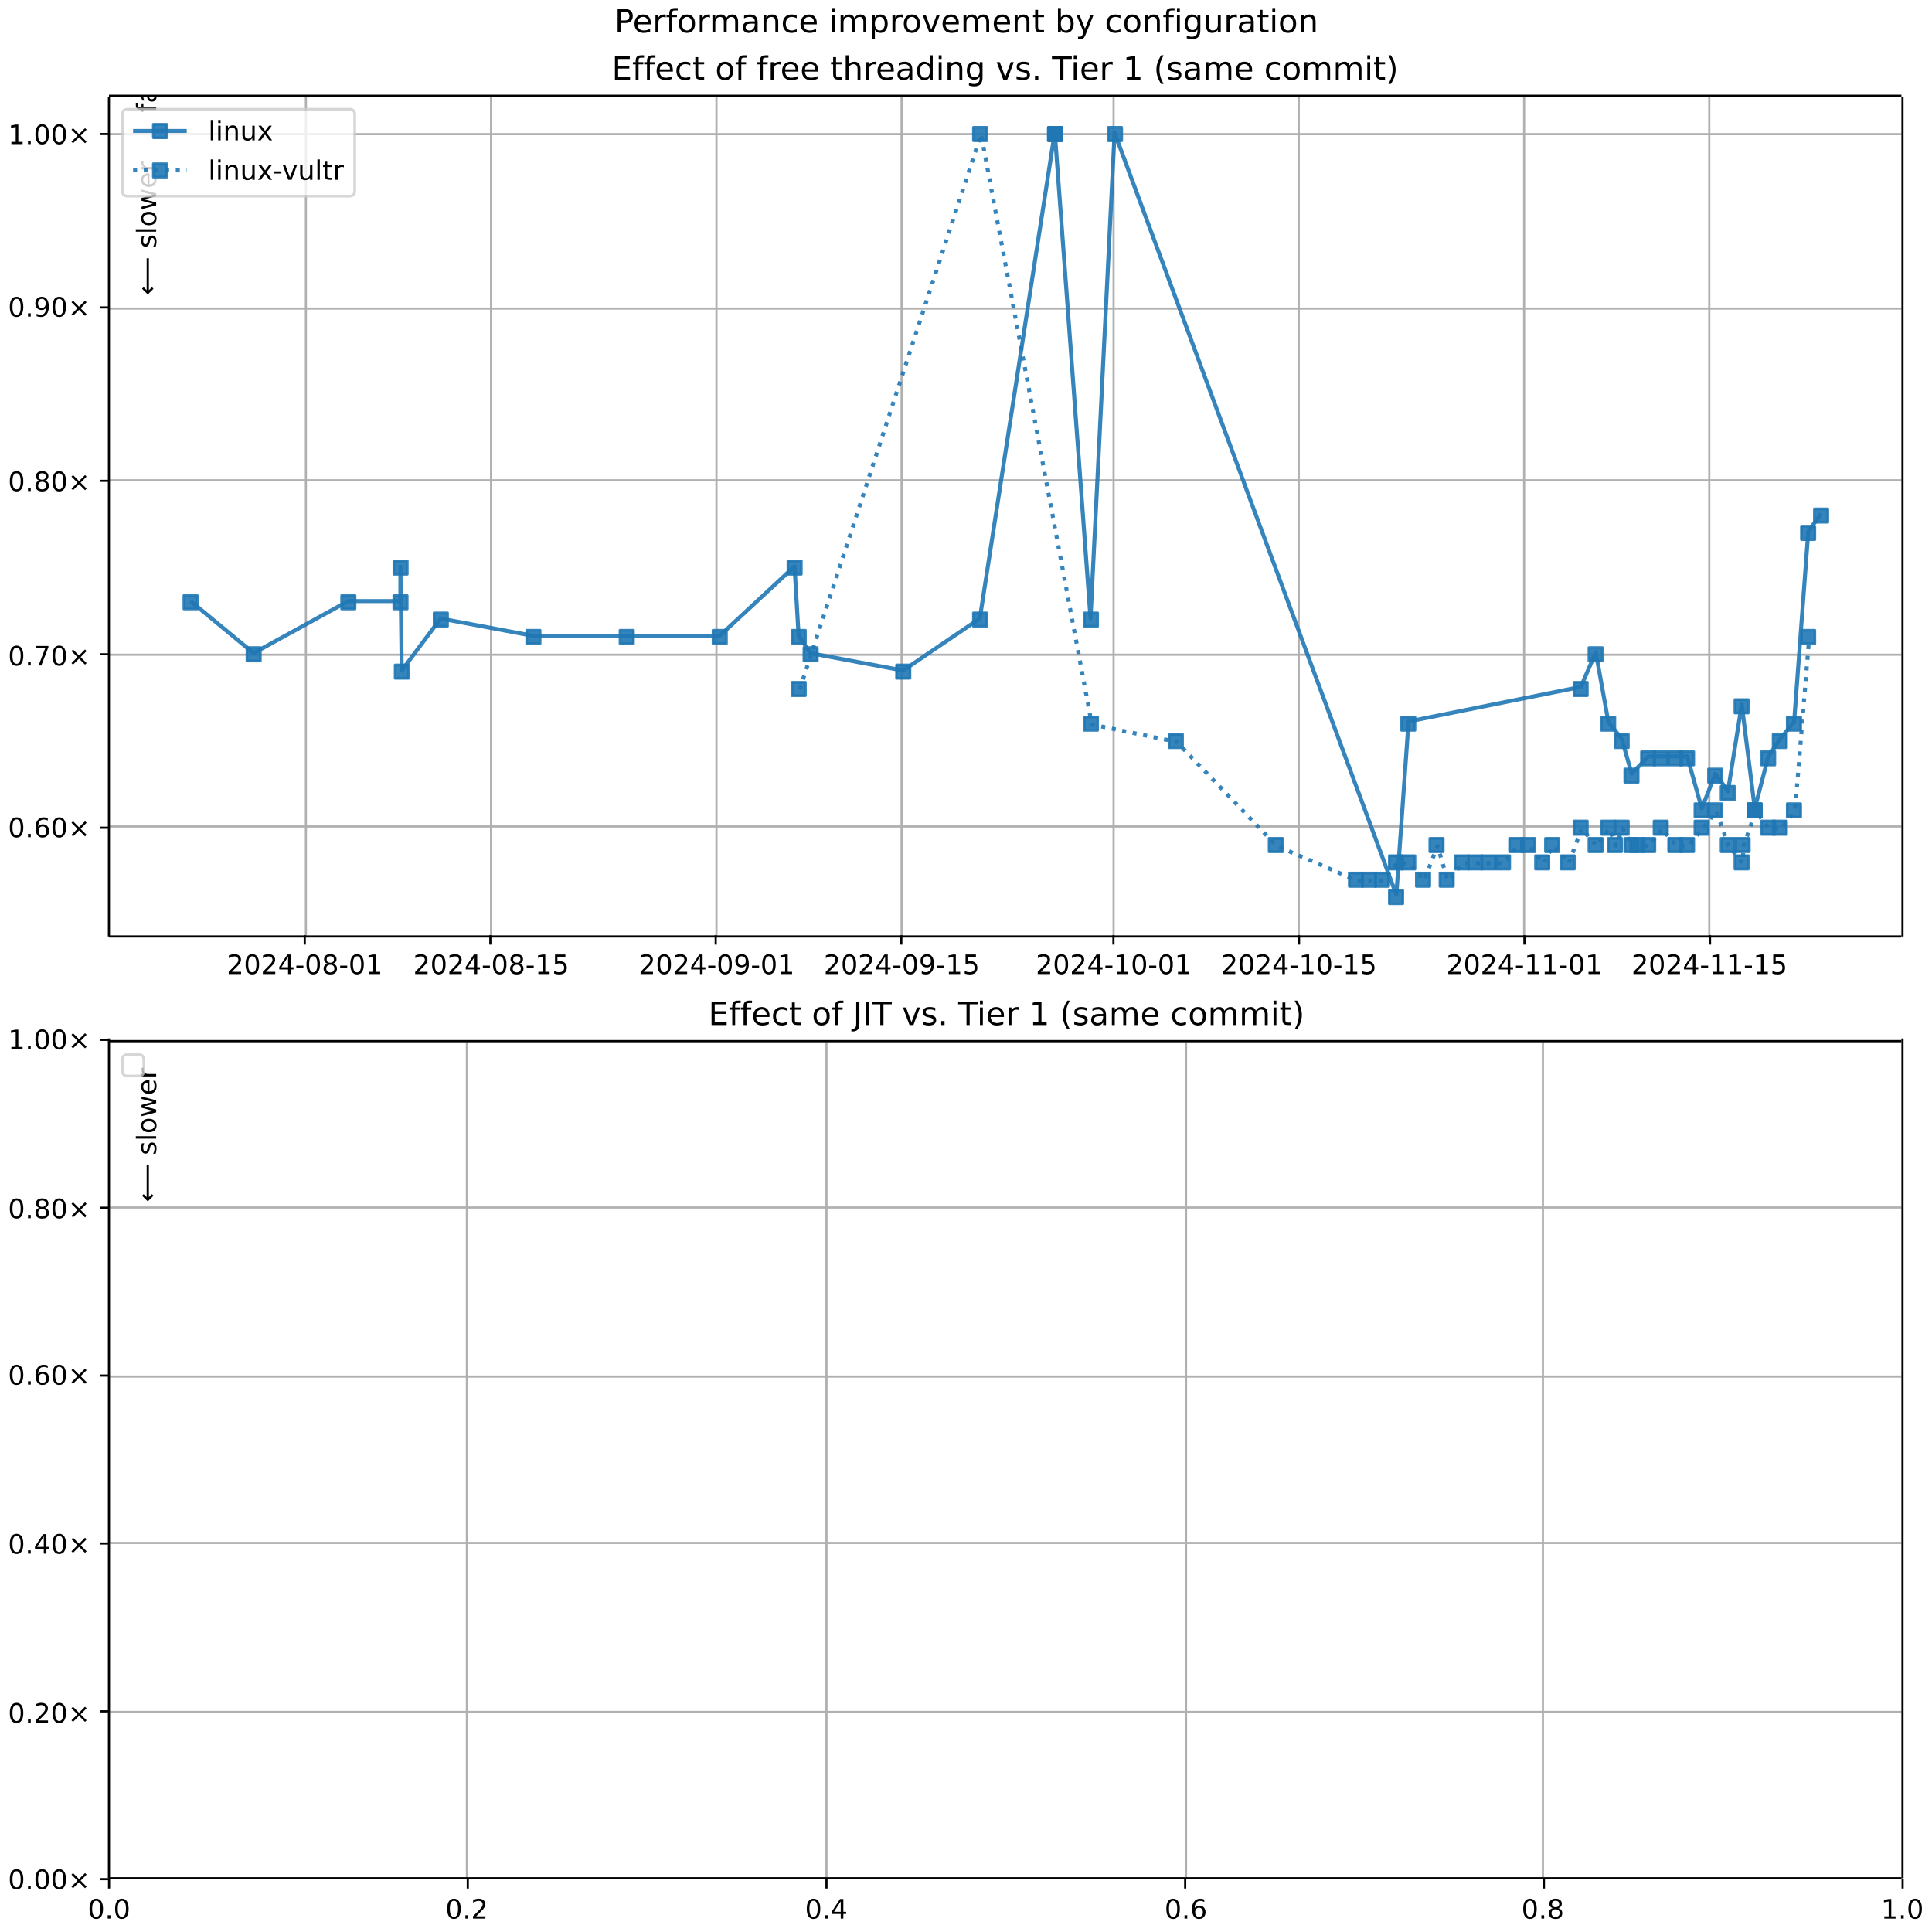
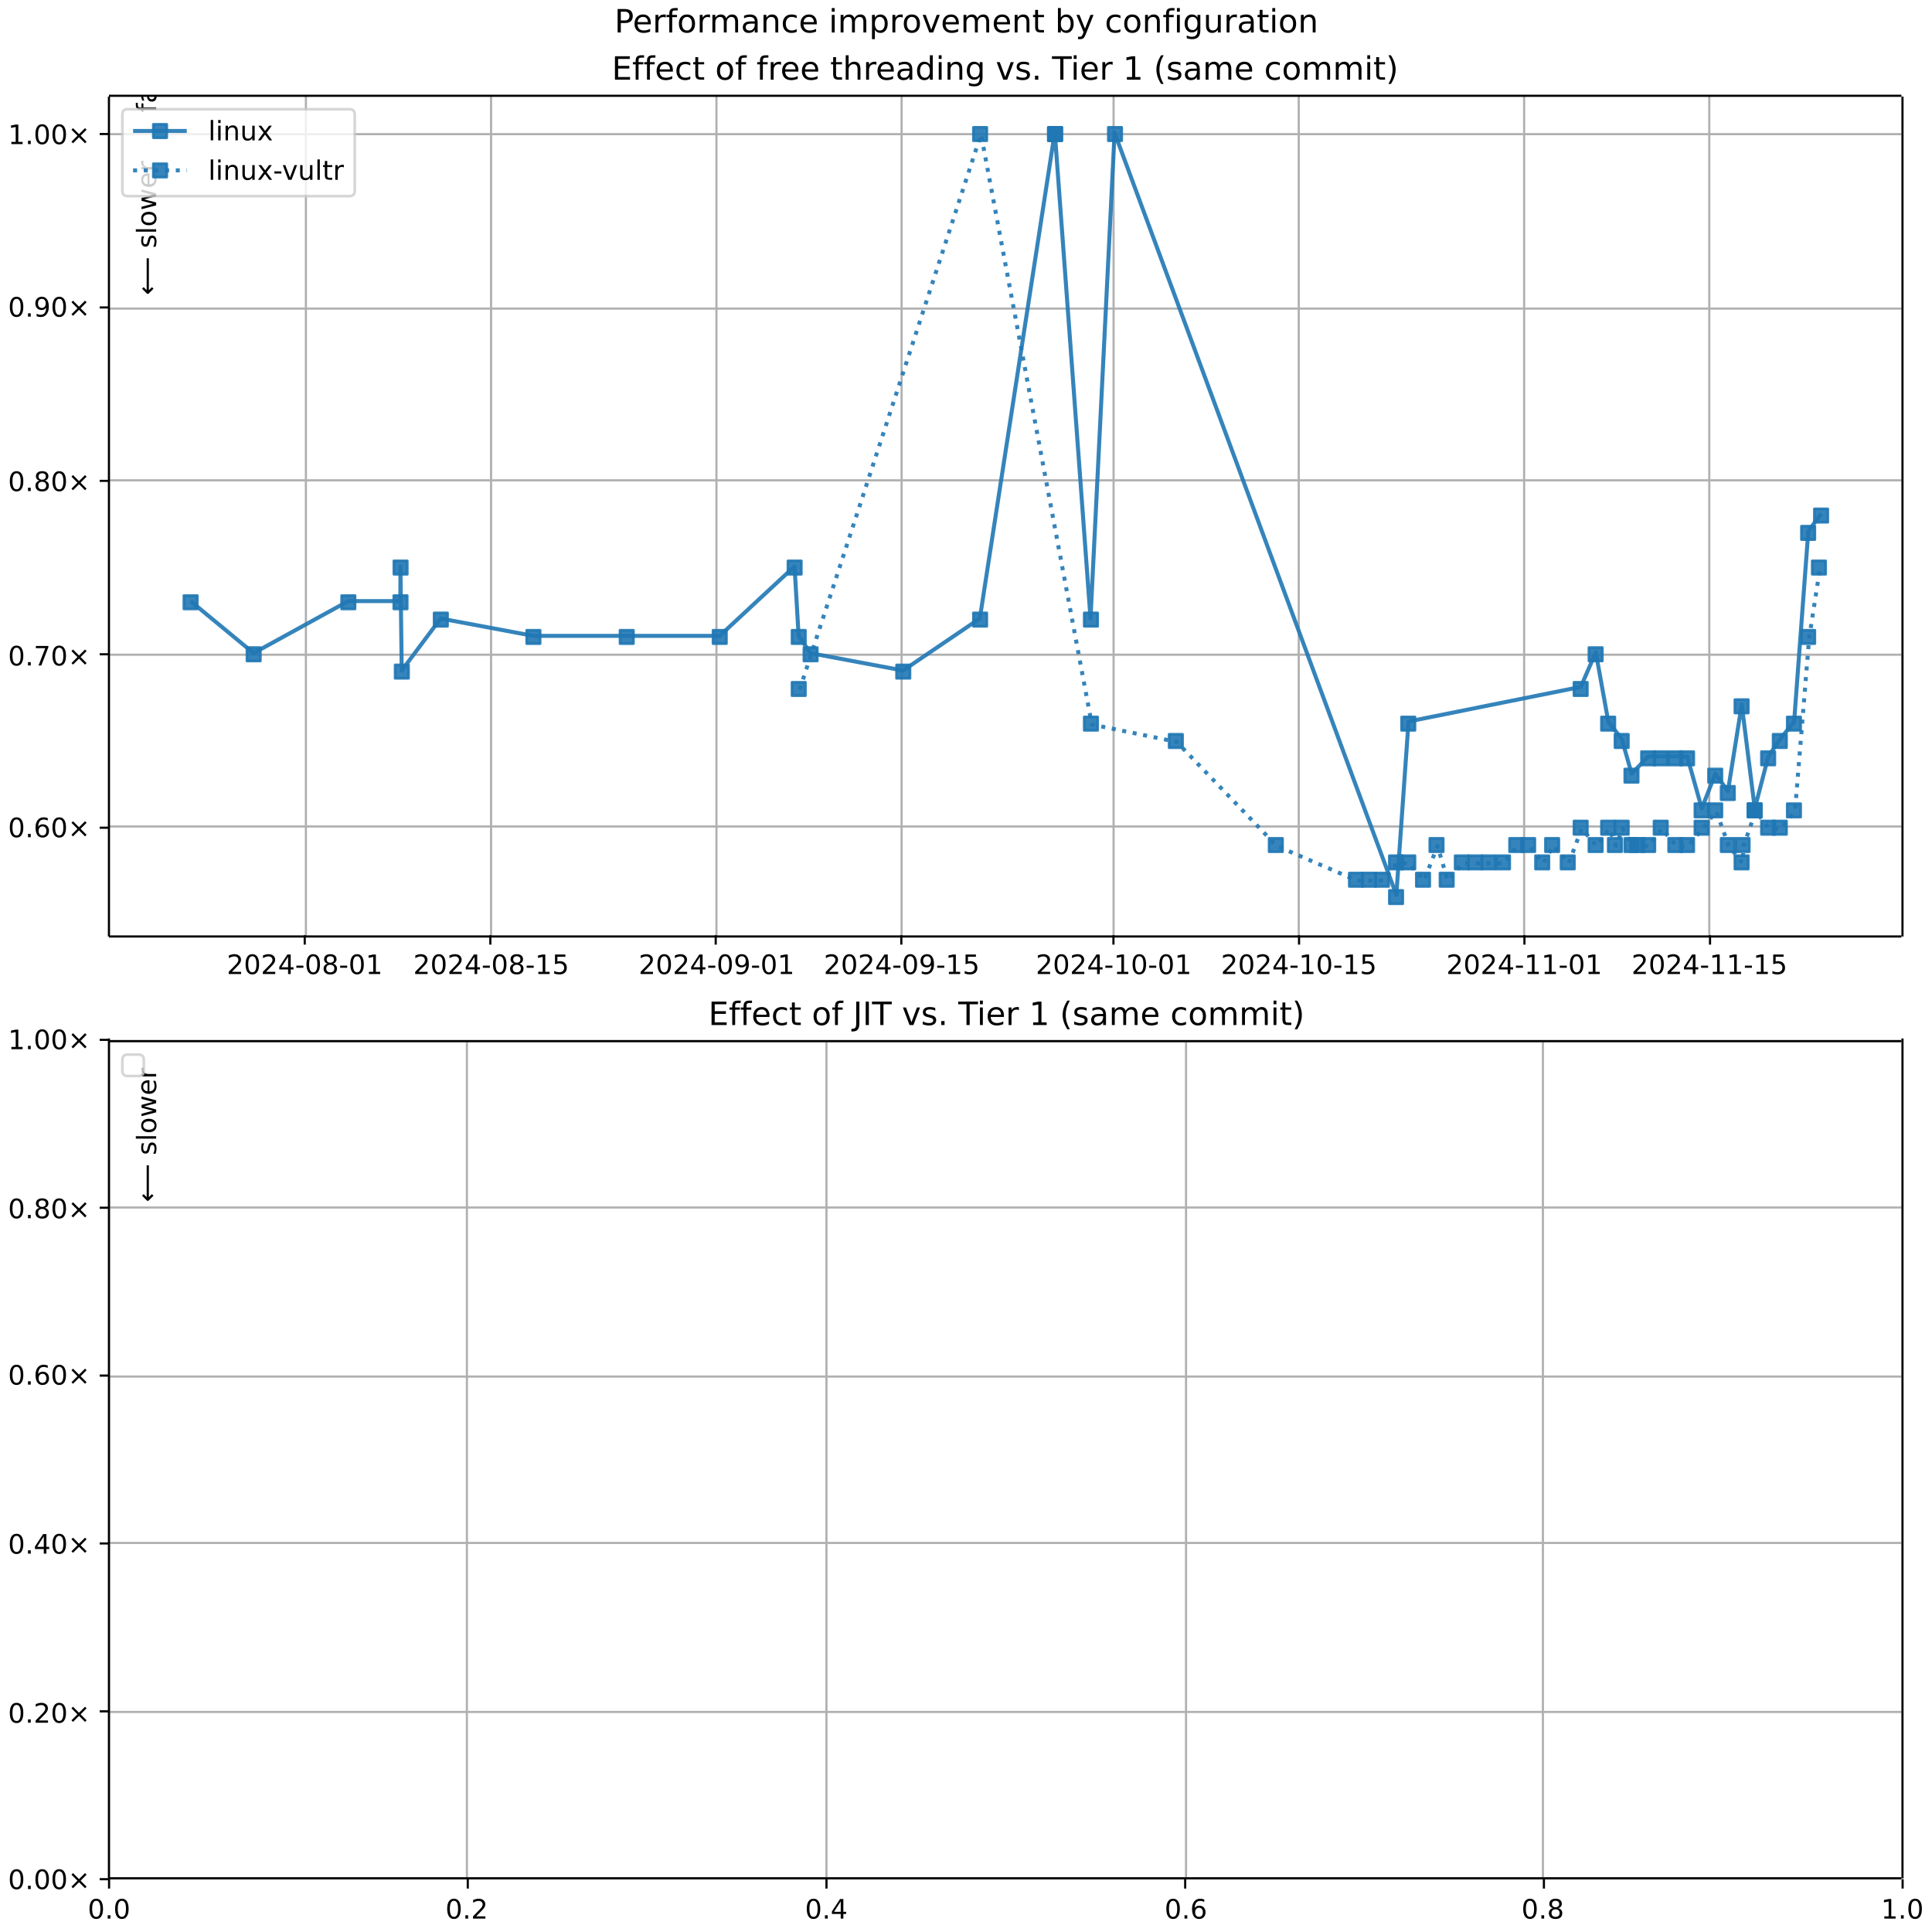
<svg xmlns="http://www.w3.org/2000/svg" xmlns:xlink="http://www.w3.org/1999/xlink" width="720pt" height="720pt" version="1.1" viewBox="0 0 720 720">
  <defs>
    <style type="text/css">*{stroke-linejoin: round; stroke-linecap: butt}</style>
  </defs>
  <path d="m0 720h720v-720h-720z" fill="#fff" />
  <path d="m40.6 349h668v-313h-668z" fill="#fff" />
  <path d="m114 349v-313" clip-path="url(#c)" fill="none" stroke="#b0b0b0" stroke-linecap="square" stroke-width=".8" />
  <defs>
    <path id="j" d="m0 0v3.5" stroke="#000" stroke-width=".8" />
  </defs>
  <use x="113.565" y="348.529" stroke="#000000" stroke-width=".8" xlink:href="#j" />
  <g transform="translate(84.5 363) scale(.1 -.1)">
    <defs>
      <path id="f" transform="scale(.0156)" d="m1228 531h2203v-531h-2962v531q359 372 979 998 621 627 780 809 303 340 423 576 121 236 121 464 0 372-261 606-261 235-680 235-297 0-627-103-329-103-704-313v638q381 153 712 231 332 78 607 78 725 0 1156-363 431-362 431-968 0-288-108-546-107-257-392-607-78-91-497-524-418-433-1181-1211z" />
      <path id="b" transform="scale(.0156)" d="m2034 4250q-487 0-733-480-245-479-245-1442 0-959 245-1439 246-480 733-480 491 0 736 480 246 480 246 1439 0 963-246 1442-245 480-736 480zm0 500q785 0 1199-621 414-620 414-1801 0-1178-414-1799-414-620-1199-620-784 0-1198 620-414 621-414 1799 0 1181 414 1801 414 621 1198 621z" />
      <path id="r" transform="scale(.0156)" d="m2419 4116-1594-2491h1594v2491zm-166 550h794v-3041h666v-525h-666v-1100h-628v1100h-2106v609l1940 2957z" />
      <path id="h" transform="scale(.0156)" d="m313 2009h1684v-512h-1684v512z" />
      <path id="y" transform="scale(.0156)" d="m2034 2216q-450 0-708-241-257-241-257-662 0-422 257-663 258-241 708-241t709 242q260 243 260 662 0 421-258 662-257 241-711 241zm-631 268q-406 100-633 378-226 279-226 679 0 559 398 884 399 325 1092 325 697 0 1094-325t397-884q0-400-227-679-226-278-629-378 456-106 710-416 255-309 255-755 0-679-414-1042-414-362-1186-362-771 0-1186 362-414 363-414 1042 0 446 256 755 257 310 713 416zm-231 997q0-362 226-565 227-203 636-203 407 0 636 203 230 203 230 565 0 363-230 566-229 203-636 203-409 0-636-203-226-203-226-566z" />
      <path id="d" transform="scale(.0156)" d="m794 531h1031v3560l-1122-225v575l1116 225h631v-4135h1031v-531h-2687v531z" />
    </defs>
    <use xlink:href="#f" />
    <use x="63.623" xlink:href="#b" />
    <use x="127.246" xlink:href="#f" />
    <use x="190.869" xlink:href="#r" />
    <use x="254.492" xlink:href="#h" />
    <use x="290.576" xlink:href="#b" />
    <use x="354.199" xlink:href="#y" />
    <use x="417.822" xlink:href="#h" />
    <use x="453.906" xlink:href="#b" />
    <use x="517.529" xlink:href="#d" />
  </g>
  <path d="m183 349v-313" clip-path="url(#c)" fill="none" stroke="#b0b0b0" stroke-linecap="square" stroke-width=".8" />
  <use x="182.735" y="348.529" stroke="#000000" stroke-width=".8" xlink:href="#j" />
  <g transform="translate(154 363) scale(.1 -.1)">
    <defs>
      <path id="ab" transform="scale(.0156)" d="m691 4666h2478v-532h-1900v-1143q137 47 274 70 138 23 276 23 781 0 1237-428 457-428 457-1159 0-753-469-1171-469-417-1322-417-294 0-599 50-304 50-629 150v635q281-153 581-228t634-75q541 0 856 284 316 284 316 772 0 487-316 771-315 285-856 285-253 0-505-56-251-56-513-175v2344z" />
    </defs>
    <use xlink:href="#f" />
    <use x="63.623" xlink:href="#b" />
    <use x="127.246" xlink:href="#f" />
    <use x="190.869" xlink:href="#r" />
    <use x="254.492" xlink:href="#h" />
    <use x="290.576" xlink:href="#b" />
    <use x="354.199" xlink:href="#y" />
    <use x="417.822" xlink:href="#h" />
    <use x="453.906" xlink:href="#d" />
    <use x="517.529" xlink:href="#ab" />
  </g>
  <path d="m267 349v-313" clip-path="url(#c)" fill="none" stroke="#b0b0b0" stroke-linecap="square" stroke-width=".8" />
  <use x="266.727" y="348.529" stroke="#000000" stroke-width=".8" xlink:href="#j" />
  <g transform="translate(238 363) scale(.1 -.1)">
    <defs>
      <path id="ad" transform="scale(.0156)" d="m703 97v575q238-113 481-172 244-59 479-59 625 0 954 420 330 420 377 1277-181-269-460-413-278-144-615-144-700 0-1108 423-408 424-408 1159 0 718 425 1152 425 435 1131 435 810 0 1236-621 427-620 427-1801 0-1103-524-1761-523-658-1407-658-238 0-482 47-243 47-506 141zm1256 1978q425 0 673 290 249 291 249 798 0 503-249 795-248 292-673 292t-673-292-248-795q0-507 248-798 248-290 673-290z" />
    </defs>
    <use xlink:href="#f" />
    <use x="63.623" xlink:href="#b" />
    <use x="127.246" xlink:href="#f" />
    <use x="190.869" xlink:href="#r" />
    <use x="254.492" xlink:href="#h" />
    <use x="290.576" xlink:href="#b" />
    <use x="354.199" xlink:href="#ad" />
    <use x="417.822" xlink:href="#h" />
    <use x="453.906" xlink:href="#b" />
    <use x="517.529" xlink:href="#d" />
  </g>
  <path d="m336 349v-313" clip-path="url(#c)" fill="none" stroke="#b0b0b0" stroke-linecap="square" stroke-width=".8" />
  <use x="335.896" y="348.529" stroke="#000000" stroke-width=".8" xlink:href="#j" />
  <g transform="translate(307 363) scale(.1 -.1)">
    <use xlink:href="#f" />
    <use x="63.623" xlink:href="#b" />
    <use x="127.246" xlink:href="#f" />
    <use x="190.869" xlink:href="#r" />
    <use x="254.492" xlink:href="#h" />
    <use x="290.576" xlink:href="#b" />
    <use x="354.199" xlink:href="#ad" />
    <use x="417.822" xlink:href="#h" />
    <use x="453.906" xlink:href="#d" />
    <use x="517.529" xlink:href="#ab" />
  </g>
  <path d="m415 349v-313" clip-path="url(#c)" fill="none" stroke="#b0b0b0" stroke-linecap="square" stroke-width=".8" />
  <use x="414.947" y="348.529" stroke="#000000" stroke-width=".8" xlink:href="#j" />
  <g transform="translate(386 363) scale(.1 -.1)">
    <use xlink:href="#f" />
    <use x="63.623" xlink:href="#b" />
    <use x="127.246" xlink:href="#f" />
    <use x="190.869" xlink:href="#r" />
    <use x="254.492" xlink:href="#h" />
    <use x="290.576" xlink:href="#d" />
    <use x="354.199" xlink:href="#b" />
    <use x="417.822" xlink:href="#h" />
    <use x="453.906" xlink:href="#b" />
    <use x="517.529" xlink:href="#d" />
  </g>
  <path d="m484 349v-313" clip-path="url(#c)" fill="none" stroke="#b0b0b0" stroke-linecap="square" stroke-width=".8" />
  <use x="484.117" y="348.529" stroke="#000000" stroke-width=".8" xlink:href="#j" />
  <g transform="translate(455 363) scale(.1 -.1)">
    <use xlink:href="#f" />
    <use x="63.623" xlink:href="#b" />
    <use x="127.246" xlink:href="#f" />
    <use x="190.869" xlink:href="#r" />
    <use x="254.492" xlink:href="#h" />
    <use x="290.576" xlink:href="#d" />
    <use x="354.199" xlink:href="#b" />
    <use x="417.822" xlink:href="#h" />
    <use x="453.906" xlink:href="#d" />
    <use x="517.529" xlink:href="#ab" />
  </g>
  <path d="m568 349v-313" clip-path="url(#c)" fill="none" stroke="#b0b0b0" stroke-linecap="square" stroke-width=".8" />
  <use x="568.109" y="348.529" stroke="#000000" stroke-width=".8" xlink:href="#j" />
  <g transform="translate(539 363) scale(.1 -.1)">
    <use xlink:href="#f" />
    <use x="63.623" xlink:href="#b" />
    <use x="127.246" xlink:href="#f" />
    <use x="190.869" xlink:href="#r" />
    <use x="254.492" xlink:href="#h" />
    <use x="290.576" xlink:href="#d" />
    <use x="354.199" xlink:href="#d" />
    <use x="417.822" xlink:href="#h" />
    <use x="453.906" xlink:href="#b" />
    <use x="517.529" xlink:href="#d" />
  </g>
  <path d="m637 349v-313" clip-path="url(#c)" fill="none" stroke="#b0b0b0" stroke-linecap="square" stroke-width=".8" />
  <use x="637.278" y="348.529" stroke="#000000" stroke-width=".8" xlink:href="#j" />
  <g transform="translate(608 363) scale(.1 -.1)">
    <use xlink:href="#f" />
    <use x="63.623" xlink:href="#b" />
    <use x="127.246" xlink:href="#f" />
    <use x="190.869" xlink:href="#r" />
    <use x="254.492" xlink:href="#h" />
    <use x="290.576" xlink:href="#d" />
    <use x="354.199" xlink:href="#d" />
    <use x="417.822" xlink:href="#h" />
    <use x="453.906" xlink:href="#d" />
    <use x="517.529" xlink:href="#ab" />
  </g>
  <path d="m40.6 308h668" clip-path="url(#c)" fill="none" stroke="#b0b0b0" stroke-linecap="square" stroke-width=".8" />
  <defs>
    <path id="l" d="m0 0h-3.5" stroke="#000" stroke-width=".8" />
  </defs>
  <use x="40.646" y="308.46" stroke="#000000" stroke-width=".8" xlink:href="#l" />
  <g transform="translate(3 312) scale(.1 -.1)">
    <defs>
      <path id="e" transform="scale(.0156)" d="m684 794h660v-794h-660v794z" />
      <path id="ae" transform="scale(.0156)" d="m2113 2584q-425 0-674-291-248-290-248-796 0-503 248-796 249-292 674-292t673 292q248 293 248 796 0 506-248 796-248 291-673 291zm1253 1979v-575q-238 112-480 171-242 60-480 60-625 0-955-422-329-422-376-1275 184 272 462 417 279 145 613 145 703 0 1111-427 408-426 408-1160 0-719-425-1154-425-434-1131-434-810 0-1238 620-428 621-428 1799 0 1106 525 1764t1409 658q238 0 480-47t505-140z" />
      <path id="m" transform="scale(.0156)" d="m4488 3438-1429-1435 1429-1428-372-378-1435 1434-1434-1434-369 378 1425 1428-1425 1435 369 378 1434-1435 1435 1435 372-378z" />
    </defs>
    <use xlink:href="#b" />
    <use x="63.623" xlink:href="#e" />
    <use x="95.41" xlink:href="#ae" />
    <use x="159.033" xlink:href="#b" />
    <use x="222.656" xlink:href="#m" />
  </g>
  <path d="m40.6 244h668" clip-path="url(#c)" fill="none" stroke="#b0b0b0" stroke-linecap="square" stroke-width=".8" />
  <use x="40.646" y="243.833" stroke="#000000" stroke-width=".8" xlink:href="#l" />
  <g transform="translate(3 248) scale(.1 -.1)">
    <defs>
      <path id="av" transform="scale(.0156)" d="m525 4666h3e3v-269l-1694-4397h-659l1594 4134h-2241v532z" />
    </defs>
    <use xlink:href="#b" />
    <use x="63.623" xlink:href="#e" />
    <use x="95.41" xlink:href="#av" />
    <use x="159.033" xlink:href="#b" />
    <use x="222.656" xlink:href="#m" />
  </g>
  <path d="m40.6 179h668" clip-path="url(#c)" fill="none" stroke="#b0b0b0" stroke-linecap="square" stroke-width=".8" />
  <use x="40.646" y="179.205" stroke="#000000" stroke-width=".8" xlink:href="#l" />
  <g transform="translate(3 183) scale(.1 -.1)">
    <use xlink:href="#b" />
    <use x="63.623" xlink:href="#e" />
    <use x="95.41" xlink:href="#y" />
    <use x="159.033" xlink:href="#b" />
    <use x="222.656" xlink:href="#m" />
  </g>
  <path d="m40.6 115h668" clip-path="url(#c)" fill="none" stroke="#b0b0b0" stroke-linecap="square" stroke-width=".8" />
  <use x="40.646" y="114.578" stroke="#000000" stroke-width=".8" xlink:href="#l" />
  <g transform="translate(3 118) scale(.1 -.1)">
    <use xlink:href="#b" />
    <use x="63.623" xlink:href="#e" />
    <use x="95.41" xlink:href="#ad" />
    <use x="159.033" xlink:href="#b" />
    <use x="222.656" xlink:href="#m" />
  </g>
  <path d="m40.6 50h668" clip-path="url(#c)" fill="none" stroke="#b0b0b0" stroke-linecap="square" stroke-width=".8" />
  <use x="40.646" y="49.951" stroke="#000000" stroke-width=".8" xlink:href="#l" />
  <g transform="translate(3 53.7) scale(.1 -.1)">
    <use xlink:href="#d" />
    <use x="63.623" xlink:href="#e" />
    <use x="95.41" xlink:href="#b" />
    <use x="159.033" xlink:href="#b" />
    <use x="222.656" xlink:href="#m" />
  </g>
  <path d="m71 224 23.5 19.4 35.3-19.4h19.4l0.032-12.9 0.47 38.8 14.5-19.4 34.5 6.46h34.8 34.7l27.9-25.9 1.52 25.9 4.43 6.46 34.5 6.46 28.6-19.4 27.9-181h0.052l13.3 181 8.97-181 105 284 4.55-64.6 64.2-12.9 5.58-12.9 4.67 25.9 5.04 6.46 3.65 12.9 6.22-6.46h4.68 5.44 4.36l5.43 19.4 5.07-12.9 4.69 6.46 5.14-32.3 4.86 38.8 5.04-19.4 4.35-6.46 5.27-6.46 5.29-71.1 4.83-6.46" clip-path="url(#c)" fill="none" stroke="#1f77b4" stroke-linecap="square" stroke-opacity=".9" stroke-width="1.5" />
  <defs>
    <path id="a" d="m-2.5 2.5h5v-5h-5z" stroke="#1f77b4" stroke-opacity=".9" />
  </defs>
  <g clip-path="url(#c)" fill="#1f77b4" fill-opacity=".9" stroke="#1f77b4" stroke-opacity=".9">
    <use x="71.027" y="224.444" xlink:href="#a" />
    <use x="94.535" y="243.833" xlink:href="#a" />
    <use x="129.814" y="224.444" xlink:href="#a" />
    <use x="149.251" y="224.444" xlink:href="#a" />
    <use x="149.283" y="211.519" xlink:href="#a" />
    <use x="149.753" y="250.295" xlink:href="#a" />
    <use x="164.28" y="230.907" xlink:href="#a" />
    <use x="198.786" y="237.37" xlink:href="#a" />
    <use x="233.564" y="237.37" xlink:href="#a" />
    <use x="268.226" y="237.37" xlink:href="#a" />
    <use x="296.138" y="211.519" xlink:href="#a" />
    <use x="297.659" y="237.37" xlink:href="#a" />
    <use x="302.09" y="243.833" xlink:href="#a" />
    <use x="336.616" y="250.295" xlink:href="#a" />
    <use x="365.258" y="230.907" xlink:href="#a" />
    <use x="393.165" y="49.951" xlink:href="#a" />
    <use x="393.216" y="49.951" xlink:href="#a" />
    <use x="406.561" y="230.907" xlink:href="#a" />
    <use x="415.533" y="49.951" xlink:href="#a" />
    <use x="520.271" y="334.311" xlink:href="#a" />
    <use x="524.817" y="269.684" xlink:href="#a" />
    <use x="589.066" y="256.758" xlink:href="#a" />
    <use x="594.644" y="243.833" xlink:href="#a" />
    <use x="599.31" y="269.684" xlink:href="#a" />
    <use x="604.351" y="276.146" xlink:href="#a" />
    <use x="608.004" y="289.072" xlink:href="#a" />
    <use x="614.227" y="282.609" xlink:href="#a" />
    <use x="618.905" y="282.609" xlink:href="#a" />
    <use x="624.349" y="282.609" xlink:href="#a" />
    <use x="628.713" y="282.609" xlink:href="#a" />
    <use x="634.139" y="301.997" xlink:href="#a" />
    <use x="639.209" y="289.072" xlink:href="#a" />
    <use x="643.897" y="295.535" xlink:href="#a" />
    <use x="649.038" y="263.221" xlink:href="#a" />
    <use x="653.897" y="301.997" xlink:href="#a" />
    <use x="658.932" y="282.609" xlink:href="#a" />
    <use x="663.284" y="276.146" xlink:href="#a" />
    <use x="668.551" y="269.684" xlink:href="#a" />
    <use x="673.84" y="198.594" xlink:href="#a" />
    <use x="678.666" y="192.131" xlink:href="#a" />
  </g>
  <g stroke="#1f77b4" stroke-opacity=".9">
-     <path d="m298 257 67.6-207 41.3 220 31.6 6.46 37.3 38.8 29.9 12.9h4.88 4.81l5.25-6.46h4.55l5.51 6.46 5.02-12.9 3.79 12.9 5.65-6.46h4.99 4.93 5.42l4.94-6.46h4.43l5.24 6.46 3.71-6.46 5.8 6.46 4.82-12.9 5.58 6.46 4.67-6.46 2.52 6.46 2.52-6.46 3.65 6.46h2.22 4l4.68-6.46 5.44 6.46h4.36l5.43-6.46 5.07-6.46 4.69 12.9 5.14 6.46 0.373-6.46 4.49-12.9 5.04 6.46h4.35l5.27-6.46 5.29-64.6" clip-path="url(#c)" fill="none" stroke-dasharray="1.5,2.475" stroke-width="1.5" />
+     <path d="m298 257 67.6-207 41.3 220 31.6 6.46 37.3 38.8 29.9 12.9h4.88 4.81l5.25-6.46h4.55l5.51 6.46 5.02-12.9 3.79 12.9 5.65-6.46h4.99 4.93 5.42l4.94-6.46h4.43l5.24 6.46 3.71-6.46 5.8 6.46 4.82-12.9 5.58 6.46 4.67-6.46 2.52 6.46 2.52-6.46 3.65 6.46h2.22 4l4.68-6.46 5.44 6.46h4.36l5.43-6.46 5.07-6.46 4.69 12.9 5.14 6.46 0.373-6.46 4.49-12.9 5.04 6.46h4.35l5.27-6.46 5.29-64.6 4.02-25.9" clip-path="url(#c)" fill="none" stroke-dasharray="1.5,2.475" stroke-width="1.5" />
    <g clip-path="url(#c)" fill="#1f77b4" fill-opacity=".9">
      <use x="297.659" y="256.758" xlink:href="#a" />
      <use x="365.258" y="49.951" xlink:href="#a" />
      <use x="406.561" y="269.684" xlink:href="#a" />
      <use x="438.198" y="276.146" xlink:href="#a" />
      <use x="475.462" y="314.923" xlink:href="#a" />
      <use x="505.338" y="327.848" xlink:href="#a" />
      <use x="510.217" y="327.848" xlink:href="#a" />
      <use x="515.024" y="327.848" xlink:href="#a" />
      <use x="520.271" y="321.386" xlink:href="#a" />
      <use x="524.817" y="321.386" xlink:href="#a" />
      <use x="530.326" y="327.848" xlink:href="#a" />
      <use x="535.347" y="314.923" xlink:href="#a" />
      <use x="539.134" y="327.848" xlink:href="#a" />
      <use x="544.779" y="321.386" xlink:href="#a" />
      <use x="549.772" y="321.386" xlink:href="#a" />
      <use x="554.705" y="321.386" xlink:href="#a" />
      <use x="560.125" y="321.386" xlink:href="#a" />
      <use x="565.064" y="314.923" xlink:href="#a" />
      <use x="569.497" y="314.923" xlink:href="#a" />
      <use x="574.734" y="321.386" xlink:href="#a" />
      <use x="578.44" y="314.923" xlink:href="#a" />
      <use x="584.244" y="321.386" xlink:href="#a" />
      <use x="589.066" y="308.46" xlink:href="#a" />
      <use x="594.644" y="314.923" xlink:href="#a" />
      <use x="599.31" y="308.46" xlink:href="#a" />
      <use x="601.83" y="314.923" xlink:href="#a" />
      <use x="604.351" y="308.46" xlink:href="#a" />
      <use x="608.004" y="314.923" xlink:href="#a" />
      <use x="610.226" y="314.923" xlink:href="#a" />
      <use x="614.227" y="314.923" xlink:href="#a" />
      <use x="618.905" y="308.46" xlink:href="#a" />
      <use x="624.349" y="314.923" xlink:href="#a" />
      <use x="628.713" y="314.923" xlink:href="#a" />
      <use x="634.139" y="308.46" xlink:href="#a" />
      <use x="639.209" y="301.997" xlink:href="#a" />
      <use x="643.897" y="314.923" xlink:href="#a" />
      <use x="649.038" y="321.386" xlink:href="#a" />
      <use x="649.41" y="314.923" xlink:href="#a" />
      <use x="653.897" y="301.997" xlink:href="#a" />
      <use x="658.932" y="308.46" xlink:href="#a" />
      <use x="663.284" y="308.46" xlink:href="#a" />
      <use x="668.551" y="301.997" xlink:href="#a" />
      <use x="673.84" y="237.37" xlink:href="#a" />
+       <use x="677.857" y="211.519" xlink:href="#a" />
    </g>
  </g>
  <path d="m40.6 349v-313" fill="none" stroke="#000" stroke-linecap="square" stroke-width=".8" />
  <path d="m709 349v-313" fill="none" stroke="#000" stroke-linecap="square" stroke-width=".8" />
  <path d="m40.6 349h668" fill="none" stroke="#000" stroke-linecap="square" stroke-width=".8" />
  <path d="m40.6 35.7h668" fill="none" stroke="#000" stroke-linecap="square" stroke-width=".8" />
  <g clip-path="url(#c)">
    <g transform="translate(58.2 42) rotate(-90) scale(.1 -.1)">
      <defs>
        <path id="n" transform="scale(.0156)" d="m2375 4863v-479h-550q-309 0-430-125-120-125-120-450v-309h947v-447h-947v-3053h-578v3053h-550v447h550v244q0 584 272 851 272 268 862 268h544z" />
        <path id="v" transform="scale(.0156)" d="m2194 1759q-697 0-966-159t-269-544q0-306 202-486 202-179 548-179 479 0 768 339t289 901v128h-572zm1147 238v-2e3h-575v531q-197-318-491-470t-719-152q-537 0-855 302-317 302-317 808 0 590 395 890 396 300 1180 300h807v57q0 397-261 614t-733 217q-300 0-585-72-284-72-546-216v532q315 122 612 182 297 61 578 61 760 0 1135-394 375-393 375-1193z" />
        <path id="t" transform="scale(.0156)" d="m2834 3397v-544q-243 125-506 187-262 63-544 63-428 0-642-131t-214-394q0-200 153-314t616-217l197-44q612-131 870-370t258-667q0-488-386-773-386-284-1061-284-281 0-586 55t-642 164v594q319-166 628-249 309-82 613-82 406 0 624 139 219 139 219 392 0 234-158 359-157 125-692 241l-200 47q-534 112-772 345-237 233-237 639 0 494 350 762 350 269 994 269 318 0 599-47 282-46 519-140z" />
        <path id="o" transform="scale(.0156)" d="m1172 4494v-994h1184v-447h-1184v-1900q0-428 117-550t477-122h590v-481h-590q-666 0-919 248-253 249-253 905v1900h-422v447h422v994h578z" />
        <path id="g" transform="scale(.0156)" d="m3597 1894v-281h-2644q38-594 358-905t892-311q331 0 642 81t618 244v-544q-310-131-635-200t-659-69q-838 0-1327 487-489 488-489 1320 0 859 464 1363 464 505 1252 505 706 0 1117-455 411-454 411-1235zm-575 169q-6 471-264 752-258 282-683 282-481 0-770-272t-333-766l2050 4z" />
        <path id="k" transform="scale(.0156)" d="m2631 2963q-97 56-211 82-114 27-251 27-488 0-749-317t-261-911v-1844h-578v3500h578v-544q182 319 472 473 291 155 707 155 59 0 131-8 72-7 159-23l3-590z" />
        <path id="al" transform="scale(.0156)" d="m8863 2147v-281l-1229-1228-375 375 729 728h-7622v531h7622l-729 728 375 375 1229-1228z" />
      </defs>
      <use xlink:href="#n" />
      <use x="35.205" xlink:href="#v" />
      <use x="96.484" xlink:href="#t" />
      <use x="148.584" xlink:href="#o" />
      <use x="187.793" xlink:href="#g" />
      <use x="249.316" xlink:href="#k" />
      <use x="290.43" xlink:href="#DejaVuSans-20" />
      <use x="322.217" xlink:href="#al" />
    </g>
  </g>
  <g clip-path="url(#c)">
    <g transform="translate(58.2 110) rotate(-90) scale(.1 -.1)">
      <defs>
        <path id="am" transform="scale(.0156)" d="m313 1866v281l1228 1228 375-375-728-728h7621v-531h-7621l728-728-375-375-1228 1228z" />
        <path id="x" transform="scale(.0156)" d="m603 4863h575v-4863h-575v4863z" />
        <path id="p" transform="scale(.0156)" d="m1959 3097q-462 0-731-361t-269-989 267-989q268-361 733-361 460 0 728 362 269 363 269 988 0 622-269 986-268 364-728 364zm0 487q750 0 1178-488 429-487 429-1349 0-859-429-1349-428-489-1178-489-753 0-1180 489-426 490-426 1349 0 862 426 1349 427 488 1180 488z" />
        <path id="ag" transform="scale(.0156)" d="m269 3500h575l719-2731 715 2731h678l719-2731 716 2731h575l-916-3500h-678l-753 2869-756-2869h-679l-915 3500z" />
      </defs>
      <use xlink:href="#am" />
      <use x="143.359" xlink:href="#DejaVuSans-20" />
      <use x="175.146" xlink:href="#t" />
      <use x="227.246" xlink:href="#x" />
      <use x="255.029" xlink:href="#p" />
      <use x="316.211" xlink:href="#ag" />
      <use x="397.998" xlink:href="#g" />
      <use x="459.521" xlink:href="#k" />
    </g>
  </g>
  <g transform="translate(228 29.7) scale(.12 -.12)">
    <defs>
      <path id="ai" transform="scale(.0156)" d="m628 4666h2950v-532h-2319v-1381h2222v-531h-2222v-1691h2375v-531h-3006v4666z" />
      <path id="w" transform="scale(.0156)" d="m3122 3366v-538q-244 135-489 202t-495 67q-560 0-870-355-309-354-309-995t309-996q310-354 870-354 250 0 495 67t489 202v-532q-241-112-499-168-257-57-548-57-791 0-1257 497-465 497-465 1341 0 856 470 1346 471 491 1290 491 265 0 518-55 253-54 491-163z" />
      <path id="ap" transform="scale(.0156)" d="m3513 2113v-2113h-575v2094q0 497-194 743-194 247-581 247-466 0-735-297-269-296-269-809v-1978h-578v4863h578v-1907q207 316 486 472 280 156 646 156 603 0 912-373 310-373 310-1098z" />
      <path id="aq" transform="scale(.0156)" d="m2906 2969v1894h575v-4863h-575v525q-181-312-458-464-276-152-664-152-634 0-1033 506-398 507-398 1332t398 1331q399 506 1033 506 388 0 664-152 277-151 458-463zm-1959-1222q0-634 261-995t717-361 718 361q263 361 263 995t-263 995q-262 361-718 361t-717-361-261-995z" />
      <path id="q" transform="scale(.0156)" d="m603 3500h575v-3500h-575v3500zm0 1363h575v-729h-575v729z" />
      <path id="u" transform="scale(.0156)" d="m3513 2113v-2113h-575v2094q0 497-194 743-194 247-581 247-466 0-735-297-269-296-269-809v-1978h-578v3500h578v-544q207 316 486 472 280 156 646 156 603 0 912-373 310-373 310-1098z" />
      <path id="ah" transform="scale(.0156)" d="m2906 1791q0 625-258 968-257 344-723 344-462 0-720-344-258-343-258-968 0-622 258-966t720-344q466 0 723 344 258 344 258 966zm575-1357q0-893-397-1329-396-436-1215-436-303 0-572 45t-522 139v559q253-137 500-202 247-66 503-66 566 0 847 295t281 892v285q-178-310-456-463t-666-153q-643 0-1037 490-394 491-394 1301 0 812 394 1302 394 491 1037 491 388 0 666-153t456-462v531h575v-3066z" />
      <path id="z" transform="scale(.0156)" d="m191 3500h609l1094-2937 1094 2937h609l-1313-3500h-781l-1312 3500z" />
      <path id="ac" transform="scale(.0156)" d="m-19 4666h3947v-532h-1656v-4134h-634v4134h-1657v532z" />
      <path id="ak" transform="scale(.0156)" d="m1984 4856q-418-718-622-1422-203-703-203-1425 0-721 205-1429t620-1424h-500q-468 735-701 1444t-233 1409q0 697 231 1403 232 707 703 1444h500z" />
      <path id="s" transform="scale(.0156)" d="m3328 2828q216 388 516 572t706 184q547 0 844-383 297-382 297-1088v-2113h-578v2094q0 503-179 746-178 244-543 244-447 0-707-297-259-296-259-809v-1978h-578v2094q0 506-178 748t-550 242q-441 0-701-298-259-298-259-808v-1978h-578v3500h578v-544q197 322 472 475t653 153q382 0 649-194 267-193 395-562z" />
      <path id="aj" transform="scale(.0156)" d="m513 4856h500q468-737 701-1444 233-706 233-1403 0-700-233-1409t-701-1444h-500q415 716 620 1424t205 1429q0 722-205 1425-205 704-620 1422z" />
    </defs>
    <use xlink:href="#ai" />
    <use x="63.184" xlink:href="#n" />
    <use x="98.389" xlink:href="#n" />
    <use x="133.594" xlink:href="#g" />
    <use x="195.117" xlink:href="#w" />
    <use x="250.098" xlink:href="#o" />
    <use x="289.307" xlink:href="#DejaVuSans-20" />
    <use x="321.094" xlink:href="#p" />
    <use x="382.275" xlink:href="#n" />
    <use x="417.48" xlink:href="#DejaVuSans-20" />
    <use x="449.268" xlink:href="#n" />
    <use x="484.473" xlink:href="#k" />
    <use x="523.336" xlink:href="#g" />
    <use x="584.859" xlink:href="#g" />
    <use x="646.383" xlink:href="#DejaVuSans-20" />
    <use x="678.17" xlink:href="#o" />
    <use x="717.379" xlink:href="#ap" />
    <use x="780.758" xlink:href="#k" />
    <use x="819.621" xlink:href="#g" />
    <use x="881.145" xlink:href="#v" />
    <use x="942.424" xlink:href="#aq" />
    <use x="1005.9" xlink:href="#q" />
    <use x="1033.684" xlink:href="#u" />
    <use x="1097.062" xlink:href="#ah" />
    <use x="1160.539" xlink:href="#DejaVuSans-20" />
    <use x="1192.326" xlink:href="#z" />
    <use x="1251.506" xlink:href="#t" />
    <use x="1303.605" xlink:href="#e" />
    <use x="1335.393" xlink:href="#DejaVuSans-20" />
    <use x="1367.18" xlink:href="#ac" />
    <use x="1425.139" xlink:href="#q" />
    <use x="1452.922" xlink:href="#g" />
    <use x="1514.445" xlink:href="#k" />
    <use x="1555.559" xlink:href="#DejaVuSans-20" />
    <use x="1587.346" xlink:href="#d" />
    <use x="1650.969" xlink:href="#DejaVuSans-20" />
    <use x="1682.756" xlink:href="#ak" />
    <use x="1721.77" xlink:href="#t" />
    <use x="1773.869" xlink:href="#v" />
    <use x="1835.148" xlink:href="#s" />
    <use x="1932.561" xlink:href="#g" />
    <use x="1994.084" xlink:href="#DejaVuSans-20" />
    <use x="2025.871" xlink:href="#w" />
    <use x="2080.852" xlink:href="#p" />
    <use x="2142.033" xlink:href="#s" />
    <use x="2239.445" xlink:href="#s" />
    <use x="2336.857" xlink:href="#q" />
    <use x="2364.641" xlink:href="#o" />
    <use x="2403.85" xlink:href="#aj" />
  </g>
  <path d="m47.6 73.1h82.6q2 0 2-2v-28.4q0-2-2-2h-82.6q-2 0-2 2v28.4q0 2 2 2z" fill="#fff" opacity=".8" stroke="#ccc" />
  <path d="m49.6 48.8h10 10" fill="none" stroke="#1f77b4" stroke-linecap="square" stroke-opacity=".9" stroke-width="1.5" />
  <use x="59.646" y="48.831" fill="#1f77b4" fill-opacity=".9" stroke="#1f77b4" stroke-opacity=".9" xlink:href="#a" />
  <g transform="translate(77.6 52.3) scale(.1 -.1)">
    <defs>
      <path id="aa" transform="scale(.0156)" d="m544 1381v2119h575v-2097q0-497 193-746 194-248 582-248 465 0 735 297 271 297 271 810v1984h575v-3500h-575v538q-209-319-486-474-276-155-642-155-603 0-916 375-312 375-312 1097zm1447 2203z" />
      <path id="af" transform="scale(.0156)" d="m3513 3500-1266-1703 1331-1797h-678l-1019 1375-1018-1375h-679l1360 1831-1244 1669h678l928-1247 928 1247h679z" />
    </defs>
    <use xlink:href="#x" />
    <use x="27.783" xlink:href="#q" />
    <use x="55.566" xlink:href="#u" />
    <use x="118.945" xlink:href="#aa" />
    <use x="182.324" xlink:href="#af" />
  </g>
  <path d="m49.6 63.5h10 10" fill="none" stroke="#1f77b4" stroke-dasharray="1.5,2.475" stroke-opacity=".9" stroke-width="1.5" />
  <use x="59.646" y="63.509" fill="#1f77b4" fill-opacity=".9" stroke="#1f77b4" stroke-opacity=".9" xlink:href="#a" />
  <g transform="translate(77.6 67) scale(.1 -.1)">
    <use xlink:href="#x" />
    <use x="27.783" xlink:href="#q" />
    <use x="55.566" xlink:href="#u" />
    <use x="118.945" xlink:href="#aa" />
    <use x="182.324" xlink:href="#af" />
    <use x="241.504" xlink:href="#h" />
    <use x="274.963" xlink:href="#z" />
    <use x="334.143" xlink:href="#aa" />
    <use x="397.521" xlink:href="#x" />
    <use x="425.305" xlink:href="#o" />
    <use x="464.514" xlink:href="#k" />
  </g>
  <path d="m40.6 700h668v-313h-668z" fill="#fff" />
  <path d="m40.6 700v-313" clip-path="url(#i)" fill="none" stroke="#b0b0b0" stroke-linecap="square" stroke-width=".8" />
  <use x="40.646" y="700.322" stroke="#000000" stroke-width=".8" xlink:href="#j" />
  <g transform="translate(32.7 715) scale(.1 -.1)">
    <use xlink:href="#b" />
    <use x="63.623" xlink:href="#e" />
    <use x="95.41" xlink:href="#b" />
  </g>
  <path d="m174 700v-313" clip-path="url(#i)" fill="none" stroke="#b0b0b0" stroke-linecap="square" stroke-width=".8" />
  <use x="174.326" y="700.322" stroke="#000000" stroke-width=".8" xlink:href="#j" />
  <g transform="translate(166 715) scale(.1 -.1)">
    <use xlink:href="#b" />
    <use x="63.623" xlink:href="#e" />
    <use x="95.41" xlink:href="#f" />
  </g>
  <path d="m308 700v-313" clip-path="url(#i)" fill="none" stroke="#b0b0b0" stroke-linecap="square" stroke-width=".8" />
  <use x="308.007" y="700.322" stroke="#000000" stroke-width=".8" xlink:href="#j" />
  <g transform="translate(300 715) scale(.1 -.1)">
    <use xlink:href="#b" />
    <use x="63.623" xlink:href="#e" />
    <use x="95.41" xlink:href="#r" />
  </g>
  <path d="m442 700v-313" clip-path="url(#i)" fill="none" stroke="#b0b0b0" stroke-linecap="square" stroke-width=".8" />
  <use x="441.687" y="700.322" stroke="#000000" stroke-width=".8" xlink:href="#j" />
  <g transform="translate(434 715) scale(.1 -.1)">
    <use xlink:href="#b" />
    <use x="63.623" xlink:href="#e" />
    <use x="95.41" xlink:href="#ae" />
  </g>
  <path d="m575 700v-313" clip-path="url(#i)" fill="none" stroke="#b0b0b0" stroke-linecap="square" stroke-width=".8" />
  <use x="575.368" y="700.322" stroke="#000000" stroke-width=".8" xlink:href="#j" />
  <g transform="translate(567 715) scale(.1 -.1)">
    <use xlink:href="#b" />
    <use x="63.623" xlink:href="#e" />
    <use x="95.41" xlink:href="#y" />
  </g>
  <path d="m709 700v-313" clip-path="url(#i)" fill="none" stroke="#b0b0b0" stroke-linecap="square" stroke-width=".8" />
  <use x="709.048" y="700.322" stroke="#000000" stroke-width=".8" xlink:href="#j" />
  <g transform="translate(701 715) scale(.1 -.1)">
    <use xlink:href="#d" />
    <use x="63.623" xlink:href="#e" />
    <use x="95.41" xlink:href="#b" />
  </g>
  <path d="m40.6 700h668" clip-path="url(#i)" fill="none" stroke="#b0b0b0" stroke-linecap="square" stroke-width=".8" />
  <use x="40.646" y="700.322" stroke="#000000" stroke-width=".8" xlink:href="#l" />
  <g transform="translate(3 704) scale(.1 -.1)">
    <use xlink:href="#b" />
    <use x="63.623" xlink:href="#e" />
    <use x="95.41" xlink:href="#b" />
    <use x="159.033" xlink:href="#b" />
    <use x="222.656" xlink:href="#m" />
  </g>
  <path d="m40.6 638h668" clip-path="url(#i)" fill="none" stroke="#b0b0b0" stroke-linecap="square" stroke-width=".8" />
  <use x="40.646" y="637.762" stroke="#000000" stroke-width=".8" xlink:href="#l" />
  <g transform="translate(3 642) scale(.1 -.1)">
    <use xlink:href="#b" />
    <use x="63.623" xlink:href="#e" />
    <use x="95.41" xlink:href="#f" />
    <use x="159.033" xlink:href="#b" />
    <use x="222.656" xlink:href="#m" />
  </g>
  <path d="m40.6 575h668" clip-path="url(#i)" fill="none" stroke="#b0b0b0" stroke-linecap="square" stroke-width=".8" />
  <use x="40.646" y="575.203" stroke="#000000" stroke-width=".8" xlink:href="#l" />
  <g transform="translate(3 579) scale(.1 -.1)">
    <use xlink:href="#b" />
    <use x="63.623" xlink:href="#e" />
    <use x="95.41" xlink:href="#r" />
    <use x="159.033" xlink:href="#b" />
    <use x="222.656" xlink:href="#m" />
  </g>
  <path d="m40.6 513h668" clip-path="url(#i)" fill="none" stroke="#b0b0b0" stroke-linecap="square" stroke-width=".8" />
  <use x="40.646" y="512.644" stroke="#000000" stroke-width=".8" xlink:href="#l" />
  <g transform="translate(3 516) scale(.1 -.1)">
    <use xlink:href="#b" />
    <use x="63.623" xlink:href="#e" />
    <use x="95.41" xlink:href="#ae" />
    <use x="159.033" xlink:href="#b" />
    <use x="222.656" xlink:href="#m" />
  </g>
  <path d="m40.6 450h668" clip-path="url(#i)" fill="none" stroke="#b0b0b0" stroke-linecap="square" stroke-width=".8" />
  <use x="40.646" y="450.085" stroke="#000000" stroke-width=".8" xlink:href="#l" />
  <g transform="translate(3 454) scale(.1 -.1)">
    <use xlink:href="#b" />
    <use x="63.623" xlink:href="#e" />
    <use x="95.41" xlink:href="#y" />
    <use x="159.033" xlink:href="#b" />
    <use x="222.656" xlink:href="#m" />
  </g>
  <path d="m40.6 388h668" clip-path="url(#i)" fill="none" stroke="#b0b0b0" stroke-linecap="square" stroke-width=".8" />
  <use x="40.646" y="387.525" stroke="#000000" stroke-width=".8" xlink:href="#l" />
  <g transform="translate(3 391) scale(.1 -.1)">
    <use xlink:href="#d" />
    <use x="63.623" xlink:href="#e" />
    <use x="95.41" xlink:href="#b" />
    <use x="159.033" xlink:href="#b" />
    <use x="222.656" xlink:href="#m" />
  </g>
  <path d="m40.6 700v-313" fill="none" stroke="#000" stroke-linecap="square" stroke-width=".8" />
  <path d="m709 700v-313" fill="none" stroke="#000" stroke-linecap="square" stroke-width=".8" />
  <path d="m40.6 700h668" fill="none" stroke="#000" stroke-linecap="square" stroke-width=".8" />
  <path d="m40.6 388h668" fill="none" stroke="#000" stroke-linecap="square" stroke-width=".8" />
  <g clip-path="url(#i)">
    <g transform="translate(58.2 380) rotate(-90) scale(.1 -.1)">
      <use xlink:href="#n" />
      <use x="35.205" xlink:href="#v" />
      <use x="96.484" xlink:href="#t" />
      <use x="148.584" xlink:href="#o" />
      <use x="187.793" xlink:href="#g" />
      <use x="249.316" xlink:href="#k" />
      <use x="290.43" xlink:href="#DejaVuSans-20" />
      <use x="322.217" xlink:href="#al" />
    </g>
  </g>
  <g clip-path="url(#i)">
    <g transform="translate(58.2 448) rotate(-90) scale(.1 -.1)">
      <use xlink:href="#am" />
      <use x="143.359" xlink:href="#DejaVuSans-20" />
      <use x="175.146" xlink:href="#t" />
      <use x="227.246" xlink:href="#x" />
      <use x="255.029" xlink:href="#p" />
      <use x="316.211" xlink:href="#ag" />
      <use x="397.998" xlink:href="#g" />
      <use x="459.521" xlink:href="#k" />
    </g>
  </g>
  <g transform="translate(264 382) scale(.12 -.12)">
    <defs>
      <path id="at" transform="scale(.0156)" d="m628 4666h631v-4341q0-844-320-1225t-1030-381h-240v531h197q418 0 590 235 172 234 172 840v4341z" />
      <path id="au" transform="scale(.0156)" d="m628 4666h631v-4666h-631v4666z" />
    </defs>
    <use xlink:href="#ai" />
    <use x="63.184" xlink:href="#n" />
    <use x="98.389" xlink:href="#n" />
    <use x="133.594" xlink:href="#g" />
    <use x="195.117" xlink:href="#w" />
    <use x="250.098" xlink:href="#o" />
    <use x="289.307" xlink:href="#DejaVuSans-20" />
    <use x="321.094" xlink:href="#p" />
    <use x="382.275" xlink:href="#n" />
    <use x="417.48" xlink:href="#DejaVuSans-20" />
    <use x="449.268" xlink:href="#at" />
    <use x="478.76" xlink:href="#au" />
    <use x="508.252" xlink:href="#ac" />
    <use x="569.336" xlink:href="#DejaVuSans-20" />
    <use x="601.123" xlink:href="#z" />
    <use x="660.303" xlink:href="#t" />
    <use x="712.402" xlink:href="#e" />
    <use x="744.189" xlink:href="#DejaVuSans-20" />
    <use x="775.977" xlink:href="#ac" />
    <use x="833.936" xlink:href="#q" />
    <use x="861.719" xlink:href="#g" />
    <use x="923.242" xlink:href="#k" />
    <use x="964.355" xlink:href="#DejaVuSans-20" />
    <use x="996.143" xlink:href="#d" />
    <use x="1059.766" xlink:href="#DejaVuSans-20" />
    <use x="1091.553" xlink:href="#ak" />
    <use x="1130.566" xlink:href="#t" />
    <use x="1182.666" xlink:href="#v" />
    <use x="1243.945" xlink:href="#s" />
    <use x="1341.357" xlink:href="#g" />
    <use x="1402.881" xlink:href="#DejaVuSans-20" />
    <use x="1434.668" xlink:href="#w" />
    <use x="1489.648" xlink:href="#p" />
    <use x="1550.83" xlink:href="#s" />
    <use x="1648.242" xlink:href="#s" />
    <use x="1745.654" xlink:href="#q" />
    <use x="1773.438" xlink:href="#o" />
    <use x="1812.646" xlink:href="#aj" />
  </g>
  <path d="m47.6 401h4q2 0 2-2v-4q0-2-2-2h-4q-2 0-2 2v4q0 2 2 2z" fill="#fff" opacity=".8" stroke="#ccc" />
  <g transform="translate(229 12.1) scale(.12 -.12)">
    <defs>
      <path id="as" transform="scale(.0156)" d="m1259 4147v-1753h794q441 0 681 228 241 228 241 650 0 419-241 647-240 228-681 228h-794zm-631 519h1425q785 0 1186-355 402-355 402-1039 0-691-402-1044-401-353-1186-353h-794v-1875h-631v4666z" />
      <path id="ao" transform="scale(.0156)" d="m1159 525v-1856h-578v4831h578v-531q182 312 458 463 277 152 661 152 638 0 1036-506 399-506 399-1331t-399-1332q-398-506-1036-506-384 0-661 152-276 152-458 464zm1957 1222q0 634-261 995t-717 361q-457 0-718-361t-261-995 261-995 718-361q456 0 717 361t261 995z" />
      <path id="ar" transform="scale(.0156)" d="m3116 1747q0 634-261 995t-717 361q-457 0-718-361t-261-995 261-995 718-361q456 0 717 361t261 995zm-1957 1222q182 312 458 463 277 152 661 152 638 0 1036-506 399-506 399-1331t-399-1332q-398-506-1036-506-384 0-661 152-276 152-458 464v-525h-578v4863h578v-1894z" />
      <path id="an" transform="scale(.0156)" d="m2059-325q-243-625-475-815-231-191-618-191h-460v481h338q237 0 368 113 132 112 291 531l103 262-1415 3444h609l1094-2737 1094 2737h609l-1538-3825z" />
    </defs>
    <use xlink:href="#as" />
    <use x="56.678" xlink:href="#g" />
    <use x="118.201" xlink:href="#k" />
    <use x="159.314" xlink:href="#n" />
    <use x="194.52" xlink:href="#p" />
    <use x="255.701" xlink:href="#k" />
    <use x="295.064" xlink:href="#s" />
    <use x="392.477" xlink:href="#v" />
    <use x="453.756" xlink:href="#u" />
    <use x="517.135" xlink:href="#w" />
    <use x="572.115" xlink:href="#g" />
    <use x="633.639" xlink:href="#DejaVuSans-20" />
    <use x="665.426" xlink:href="#q" />
    <use x="693.209" xlink:href="#s" />
    <use x="790.621" xlink:href="#ao" />
    <use x="854.098" xlink:href="#k" />
    <use x="892.961" xlink:href="#p" />
    <use x="954.143" xlink:href="#z" />
    <use x="1013.322" xlink:href="#g" />
    <use x="1074.846" xlink:href="#s" />
    <use x="1172.258" xlink:href="#g" />
    <use x="1233.781" xlink:href="#u" />
    <use x="1297.16" xlink:href="#o" />
    <use x="1336.369" xlink:href="#DejaVuSans-20" />
    <use x="1368.156" xlink:href="#ar" />
    <use x="1431.633" xlink:href="#an" />
    <use x="1490.812" xlink:href="#DejaVuSans-20" />
    <use x="1522.6" xlink:href="#w" />
    <use x="1577.58" xlink:href="#p" />
    <use x="1638.762" xlink:href="#u" />
    <use x="1702.141" xlink:href="#n" />
    <use x="1737.346" xlink:href="#q" />
    <use x="1765.129" xlink:href="#ah" />
    <use x="1828.605" xlink:href="#aa" />
    <use x="1891.984" xlink:href="#k" />
    <use x="1933.098" xlink:href="#v" />
    <use x="1994.377" xlink:href="#o" />
    <use x="2033.586" xlink:href="#q" />
    <use x="2061.369" xlink:href="#p" />
    <use x="2122.551" xlink:href="#u" />
  </g>
  <defs>
    <clipPath id="c">
      <rect x="40.6" y="35.7" width="668" height="313" />
    </clipPath>
    <clipPath id="i">
      <rect x="40.6" y="388" width="668" height="313" />
    </clipPath>
  </defs>
</svg>
